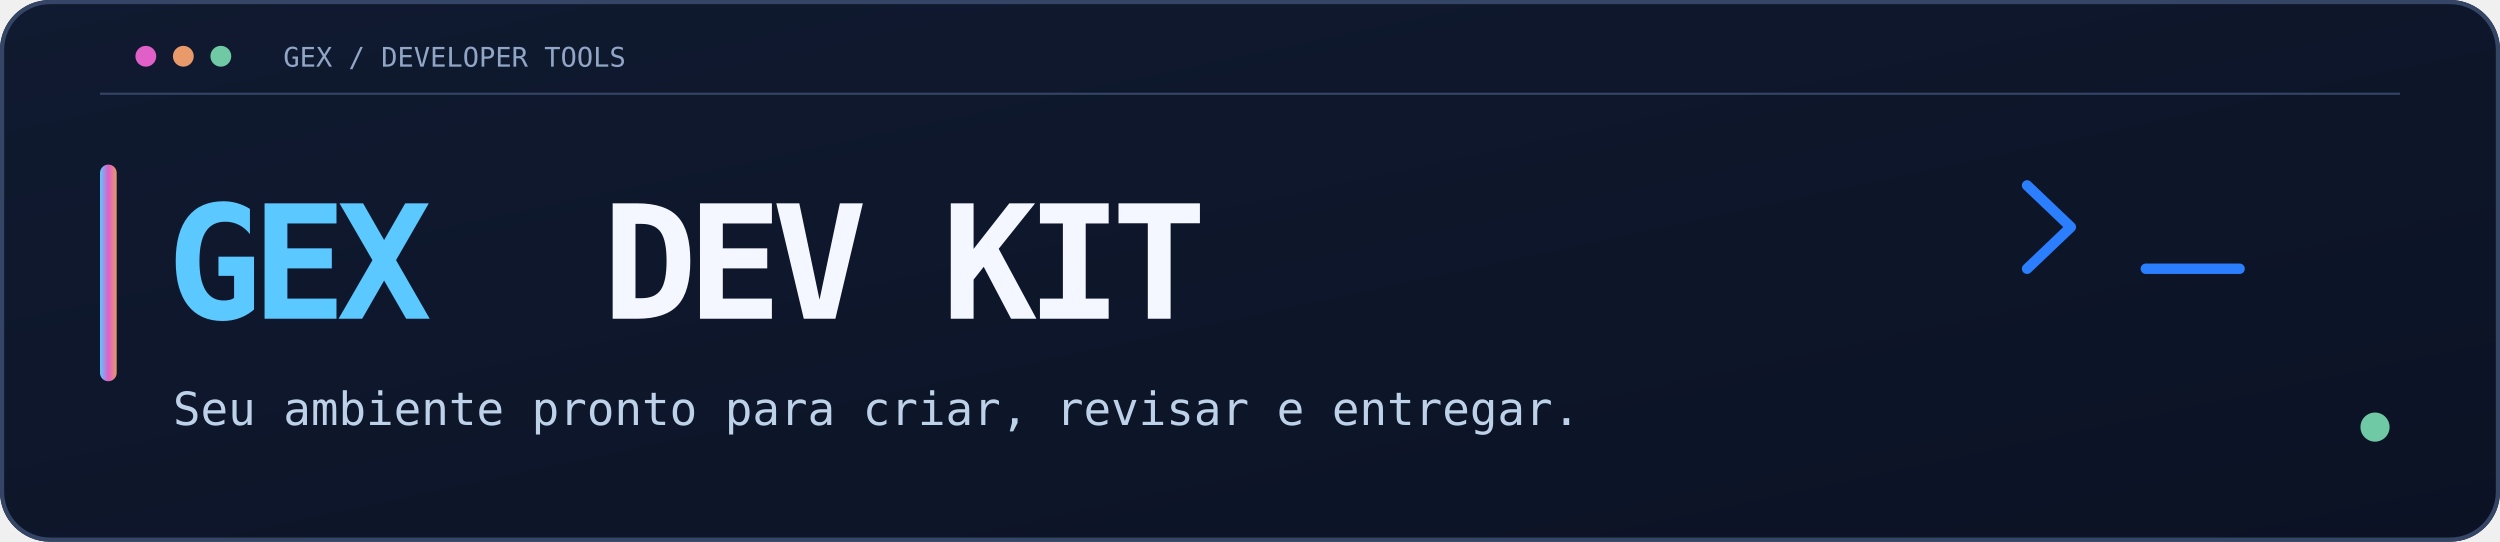
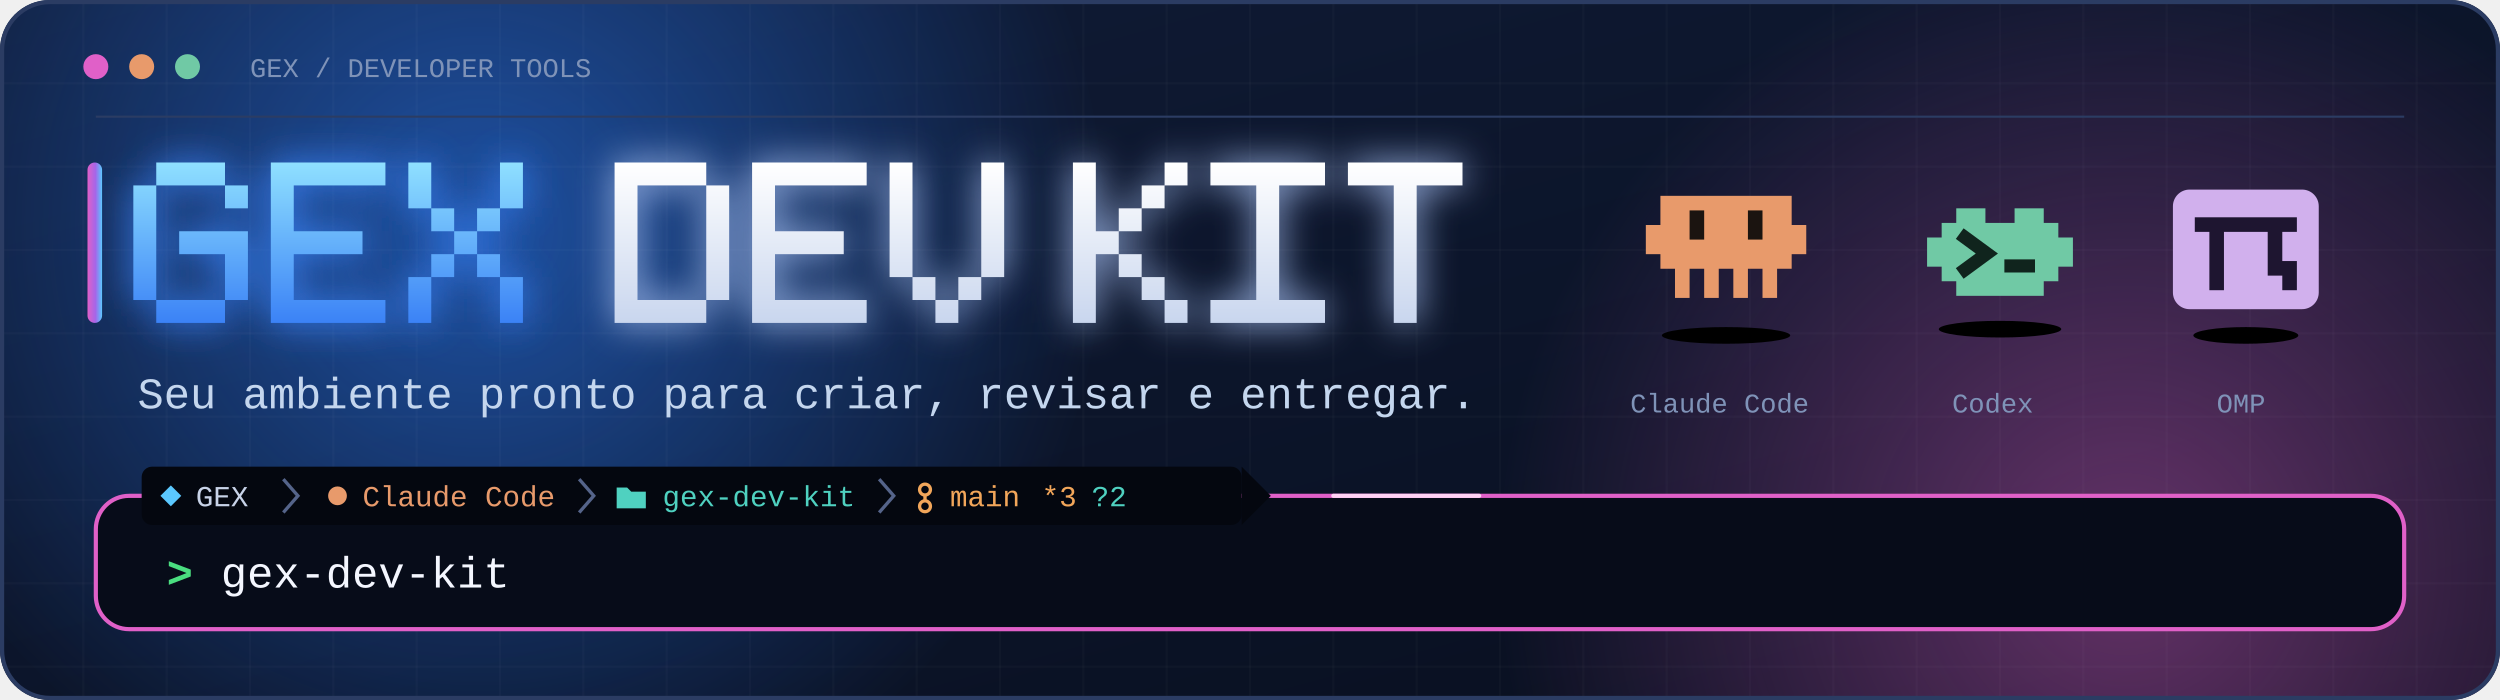
- <svg xmlns="http://www.w3.org/2000/svg" width="1200" height="260" viewBox="0 0 1200 260" role="img" aria-labelledby="title desc">
+ <svg xmlns="http://www.w3.org/2000/svg" width="1200" height="336" viewBox="0 0 1200 336" role="img" aria-labelledby="t d">
+   <style>
+ .mono{font-family:ui-monospace,SFMono-Regular,"SF Mono",Menlo,Consolas,"Liberation Mono","DejaVu Sans Mono",monospace}
+ .ltr{animation:pop .7s cubic-bezier(.2,.9,.25,1) both}
+ @keyframes pop{0%{opacity:0;transform:translateY(22px)}100%{opacity:1;transform:none}}
+ .glow{animation:pulse 4.5s ease-in-out infinite}
+ @keyframes pulse{0%,100%{opacity:.28}50%{opacity:.62}}
+ .shine{animation:sweep 7s ease-in-out 2.6s infinite;transform:translateX(-420px)}
+ @keyframes sweep{0%{transform:translateX(-420px)}28%,100%{transform:translateX(1180px)}}
+ .drift1{animation:drift 14s ease-in-out infinite alternate}
+ @keyframes drift{0%{transform:translate(0,0)}100%{transform:translate(70px,26px)}}
+ .bob{animation:bob 3.6s ease-in-out infinite}
+ .bob2{animation-duration:4.1s;animation-delay:-1.2s}
+ .bob3{animation-duration:3.3s;animation-delay:-2.1s}
+ @keyframes bob{0%,100%{transform:translateY(0)}50%{transform:translateY(-9px)}}
+ .shadow{animation:shadow 3.6s ease-in-out infinite;transform-box:fill-box;transform-origin:center}
+ .shadow2{animation-duration:4.1s;animation-delay:-1.2s}
+ .shadow3{animation-duration:3.3s;animation-delay:-2.1s}
+ @keyframes shadow{0%,100%{transform:scaleX(1);opacity:.5}50%{transform:scaleX(.78);opacity:.28}}
+ .eye{animation:blink 5.2s infinite;transform-box:fill-box;transform-origin:center}
+ @keyframes blink{0%,91%,100%{transform:scaleY(1)}94%{transform:scaleY(.08)}}
+ .blink{animation:caret 1.05s steps(1) infinite}
+ @keyframes caret{0%,55%{opacity:1}56%,100%{opacity:0}}
+ .tag{clip-path:inset(0 100% 0 0);animation:type 2.6s steps(51,end) 1.7s both}
+ @keyframes type{from{clip-path:inset(0 100% 0 0)}to{clip-path:inset(0 0 0 0)}}
+ .tagcur{opacity:0;animation:tagcur 2.6s steps(51,end) 1.7s both}
+ @keyframes tagcur{0%{opacity:1;transform:translateX(0)}100%{opacity:1;transform:translateX(640px)}}
+ .run{animation:run 3.4s linear infinite}
+ @keyframes run{from{stroke-dashoffset:0}to{stroke-dashoffset:-640}}
+ @media (prefers-reduced-motion:reduce){*{animation:none!important;transition:none!important}.shine{display:none}.tag{clip-path:none}.c0{clip-path:none;opacity:1}.tagcur,.k0{display:none}}
+ 
+ .c0{opacity:1;clip-path:inset(0 100% 0 0);animation:c0 16.0s steps(11,end) 0.0s infinite forwards}
+ @keyframes c0{0%{opacity:1;clip-path:inset(0 100% 0 0)}6.250%{opacity:1;clip-path:inset(0 0 0 0)}21.875%{opacity:1;clip-path:inset(0 0 0 0)}22.375%{opacity:0;clip-path:inset(0 0 0 0)}100%{opacity:0;clip-path:inset(0 0 0 0)}}
+ .k0{opacity:0;animation:k0 16.0s steps(11,end) 0.0s infinite forwards}
+ @keyframes k0{0%{opacity:1;transform:translateX(0)}6.250%{opacity:1;transform:translateX(132px)}21.875%{opacity:1;transform:translateX(132px)}22.375%{opacity:0;transform:translateX(132px)}100%{opacity:0;transform:translateX(132px)}}
+ 
+ .c1{opacity:0;clip-path:inset(0 100% 0 0);animation:c1 16.0s steps(6,end) 4.0s infinite forwards}
+ @keyframes c1{0%{opacity:1;clip-path:inset(0 100% 0 0)}6.250%{opacity:1;clip-path:inset(0 0 0 0)}21.875%{opacity:1;clip-path:inset(0 0 0 0)}22.375%{opacity:0;clip-path:inset(0 0 0 0)}100%{opacity:0;clip-path:inset(0 0 0 0)}}
+ .k1{opacity:0;animation:k1 16.0s steps(6,end) 4.0s infinite forwards}
+ @keyframes k1{0%{opacity:1;transform:translateX(0)}6.250%{opacity:1;transform:translateX(72px)}21.875%{opacity:1;transform:translateX(72px)}22.375%{opacity:0;transform:translateX(72px)}100%{opacity:0;transform:translateX(72px)}}
+ 
+ .c2{opacity:0;clip-path:inset(0 100% 0 0);animation:c2 16.0s steps(7,end) 8.0s infinite forwards}
+ @keyframes c2{0%{opacity:1;clip-path:inset(0 100% 0 0)}6.250%{opacity:1;clip-path:inset(0 0 0 0)}21.875%{opacity:1;clip-path:inset(0 0 0 0)}22.375%{opacity:0;clip-path:inset(0 0 0 0)}100%{opacity:0;clip-path:inset(0 0 0 0)}}
+ .k2{opacity:0;animation:k2 16.0s steps(7,end) 8.0s infinite forwards}
+ @keyframes k2{0%{opacity:1;transform:translateX(0)}6.250%{opacity:1;transform:translateX(84px)}21.875%{opacity:1;transform:translateX(84px)}22.375%{opacity:0;transform:translateX(84px)}100%{opacity:0;transform:translateX(84px)}}
+ 
+ .c3{opacity:0;clip-path:inset(0 100% 0 0);animation:c3 16.0s steps(9,end) 12.0s infinite forwards}
+ @keyframes c3{0%{opacity:1;clip-path:inset(0 100% 0 0)}6.250%{opacity:1;clip-path:inset(0 0 0 0)}21.875%{opacity:1;clip-path:inset(0 0 0 0)}22.375%{opacity:0;clip-path:inset(0 0 0 0)}100%{opacity:0;clip-path:inset(0 0 0 0)}}
+ .k3{opacity:0;animation:k3 16.0s steps(9,end) 12.0s infinite forwards}
+ @keyframes k3{0%{opacity:1;transform:translateX(0)}6.250%{opacity:1;transform:translateX(108px)}21.875%{opacity:1;transform:translateX(108px)}22.375%{opacity:0;transform:translateX(108px)}100%{opacity:0;transform:translateX(108px)}}
+ </style>
  <defs>
-     <linearGradient id="bg" x2="1" y2="1">
-       <stop stop-color="#101a30" />
-       <stop offset="1" stop-color="#0b1224" />
-     </linearGradient>
-     <linearGradient id="line">
-       <stop stop-color="#5bc8ff" />
-       <stop offset="0.5" stop-color="#e060c8" />
-       <stop offset="1" stop-color="#e89a6b" />
-     </linearGradient>
+     <linearGradient id="bg" x1="0" y1="0" x2="1" y2="1">
+       <stop offset="0" stop-color="#101c38" />
+       <stop offset="1" stop-color="#080e1d" />
+     </linearGradient>
+     <linearGradient id="gexg" x1="0" y1="0" x2="0" y2="1">
+       <stop offset="0" stop-color="#8fe0ff" />
+       <stop offset="1" stop-color="#3b82f6" />
+     </linearGradient>
+     <linearGradient id="devg" x1="0" y1="0" x2="0" y2="1">
+       <stop offset="0" stop-color="#ffffff" />
+       <stop offset="1" stop-color="#c9d6ee" />
+     </linearGradient>
+     <linearGradient id="shg" x1="0" y1="0" x2="1" y2="0">
+       <stop offset="0" stop-color="#fff" stop-opacity="0" />
+       <stop offset=".5" stop-color="#fff" stop-opacity=".95" />
+       <stop offset="1" stop-color="#fff" stop-opacity="0" />
+     </linearGradient>
+     <linearGradient id="bar" x1="0" y1="0" x2="1" y2="0">
+       <stop offset="0" stop-color="#e060c8" />
+       <stop offset=".55" stop-color="#a566e8" />
+       <stop offset="1" stop-color="#5bc8ff" />
+     </linearGradient>
+     <radialGradient id="gb" cx=".5" cy=".5" r=".5">
+       <stop offset="0" stop-color="#2b7fff" stop-opacity=".55" />
+       <stop offset="1" stop-color="#2b7fff" stop-opacity="0" />
+     </radialGradient>
+     <radialGradient id="gp" cx=".5" cy=".5" r=".5">
+       <stop offset="0" stop-color="#e060c8" stop-opacity=".42" />
+       <stop offset="1" stop-color="#e060c8" stop-opacity="0" />
+     </radialGradient>
+     <filter id="blur" x="-20%" y="-40%" width="140%" height="180%">
+       <feGaussianBlur stdDeviation="9" />
+     </filter>
+     <clipPath id="card">
+       <rect width="1200" height="336" rx="24" />
+     </clipPath>
+     <mask id="wm" maskUnits="userSpaceOnUse" x="0" y="0" width="1200" height="336">
+       <path transform="translate(64 78)" d="M11 0h33v11h-33zM0 11h11v11h-11zM44 11h11v11h-11zM0 22h11v11h-11zM0 33h11v11h-11zM22 33h33v11h-33zM0 44h11v11h-11zM44 44h11v11h-11zM0 55h11v11h-11zM44 55h11v11h-11zM11 66h33v11h-33z" fill="#fff" />
+       <path transform="translate(130 78)" d="M0 0h55v11h-55zM0 11h11v11h-11zM0 22h11v11h-11zM0 33h44v11h-44zM0 44h11v11h-11zM0 55h11v11h-11zM0 66h55v11h-55z" fill="#fff" />
+       <path transform="translate(196 78)" d="M0 0h11v11h-11zM44 0h11v11h-11zM0 11h11v11h-11zM44 11h11v11h-11zM11 22h11v11h-11zM33 22h11v11h-11zM22 33h11v11h-11zM11 44h11v11h-11zM33 44h11v11h-11zM0 55h11v11h-11zM44 55h11v11h-11zM0 66h11v11h-11zM44 66h11v11h-11z" fill="#fff" />
+       <path transform="translate(295 78)" d="M0 0h44v11h-44zM0 11h11v11h-11zM44 11h11v11h-11zM0 22h11v11h-11zM44 22h11v11h-11zM0 33h11v11h-11zM44 33h11v11h-11zM0 44h11v11h-11zM44 44h11v11h-11zM0 55h11v11h-11zM44 55h11v11h-11zM0 66h44v11h-44z" fill="#fff" />
+       <path transform="translate(361 78)" d="M0 0h55v11h-55zM0 11h11v11h-11zM0 22h11v11h-11zM0 33h44v11h-44zM0 44h11v11h-11zM0 55h11v11h-11zM0 66h55v11h-55z" fill="#fff" />
+       <path transform="translate(427 78)" d="M0 0h11v11h-11zM44 0h11v11h-11zM0 11h11v11h-11zM44 11h11v11h-11zM0 22h11v11h-11zM44 22h11v11h-11zM0 33h11v11h-11zM44 33h11v11h-11zM0 44h11v11h-11zM44 44h11v11h-11zM11 55h11v11h-11zM33 55h11v11h-11zM22 66h11v11h-11z" fill="#fff" />
+       <path transform="translate(515 78)" d="M0 0h11v11h-11zM44 0h11v11h-11zM0 11h11v11h-11zM33 11h11v11h-11zM0 22h11v11h-11zM22 22h11v11h-11zM0 33h22v11h-22zM0 44h11v11h-11zM22 44h11v11h-11zM0 55h11v11h-11zM33 55h11v11h-11zM0 66h11v11h-11zM44 66h11v11h-11z" fill="#fff" />
+       <path transform="translate(581 78)" d="M0 0h55v11h-55zM22 11h11v11h-11zM22 22h11v11h-11zM22 33h11v11h-11zM22 44h11v11h-11zM22 55h11v11h-11zM0 66h55v11h-55z" fill="#fff" />
+       <path transform="translate(647 78)" d="M0 0h55v11h-55zM22 11h11v11h-11zM22 22h11v11h-11zM22 33h11v11h-11zM22 44h11v11h-11zM22 55h11v11h-11zM22 66h11v11h-11z" fill="#fff" />
+     </mask>
  </defs>
-   <rect width="1200" height="260" rx="24" fill="url(#bg)" />
-   <rect x="1" y="1" width="1198" height="258" rx="23" fill="none" stroke="#354566" stroke-width="2" />
-   <path d="M 48 45 H 1152" stroke="#354566" />
-   <circle cx="70" cy="27" r="5" fill="#e060c8" />
-   <circle cx="88" cy="27" r="5" fill="#e89a6b" />
-   <circle cx="106" cy="27" r="5" fill="#70c9a5" />
-   <text x="136" y="32" font-family="monospace" font-size="13" fill="#91a6c7">GEX / DEVELOPER TOOLS</text>
-   <rect x="48" y="79" width="8" height="104" rx="4" fill="url(#line)" />
-   <text x="80" y="153" font-family="monospace" font-size="76" font-weight="bold" letter-spacing="-5" fill="#5bc8ff">GEX</text>
-   <text x="289" y="153" font-family="monospace" font-size="76" font-weight="bold" letter-spacing="-5" fill="#f4f7ff">DEV KIT</text>
-   <text x="83" y="204" font-family="monospace" font-size="22" fill="#bdd1e8">Seu ambiente pronto para criar, revisar e entregar.</text>
-   <path d="M 840 205 H 1118" stroke="url(#line)" stroke-width="3" stroke-linecap="round" />
-   <circle cx="1140" cy="205" r="7" fill="#70c9a5" />
-   <path d="M 973 89 l 21 20 -21 20 M 1030 129 h 45" fill="none" stroke="#2b7fff" stroke-width="5" stroke-linecap="round" stroke-linejoin="round" />
+   <g clip-path="url(#card)">
+     <rect width="1200" height="336" fill="url(#bg)" />
+     <g class="drift1">
+       <circle cx="230" cy="110" r="300" fill="url(#gb)" />
+     </g>
+     <g class="drift2">
+       <circle cx="1020" cy="270" r="300" fill="url(#gp)" />
+     </g>
+     <path d="M0 0V336" stroke="#ffffff" stroke-opacity=".022" />
+     <path d="M40 0V336" stroke="#ffffff" stroke-opacity=".022" />
+     <path d="M80 0V336" stroke="#ffffff" stroke-opacity=".022" />
+     <path d="M120 0V336" stroke="#ffffff" stroke-opacity=".022" />
+     <path d="M160 0V336" stroke="#ffffff" stroke-opacity=".022" />
+     <path d="M200 0V336" stroke="#ffffff" stroke-opacity=".022" />
+     <path d="M240 0V336" stroke="#ffffff" stroke-opacity=".022" />
+     <path d="M280 0V336" stroke="#ffffff" stroke-opacity=".022" />
+     <path d="M320 0V336" stroke="#ffffff" stroke-opacity=".022" />
+     <path d="M360 0V336" stroke="#ffffff" stroke-opacity=".022" />
+     <path d="M400 0V336" stroke="#ffffff" stroke-opacity=".022" />
+     <path d="M440 0V336" stroke="#ffffff" stroke-opacity=".022" />
+     <path d="M480 0V336" stroke="#ffffff" stroke-opacity=".022" />
+     <path d="M520 0V336" stroke="#ffffff" stroke-opacity=".022" />
+     <path d="M560 0V336" stroke="#ffffff" stroke-opacity=".022" />
+     <path d="M600 0V336" stroke="#ffffff" stroke-opacity=".022" />
+     <path d="M640 0V336" stroke="#ffffff" stroke-opacity=".022" />
+     <path d="M680 0V336" stroke="#ffffff" stroke-opacity=".022" />
+     <path d="M720 0V336" stroke="#ffffff" stroke-opacity=".022" />
+     <path d="M760 0V336" stroke="#ffffff" stroke-opacity=".022" />
+     <path d="M800 0V336" stroke="#ffffff" stroke-opacity=".022" />
+     <path d="M840 0V336" stroke="#ffffff" stroke-opacity=".022" />
+     <path d="M880 0V336" stroke="#ffffff" stroke-opacity=".022" />
+     <path d="M920 0V336" stroke="#ffffff" stroke-opacity=".022" />
+     <path d="M960 0V336" stroke="#ffffff" stroke-opacity=".022" />
+     <path d="M1000 0V336" stroke="#ffffff" stroke-opacity=".022" />
+     <path d="M1040 0V336" stroke="#ffffff" stroke-opacity=".022" />
+     <path d="M1080 0V336" stroke="#ffffff" stroke-opacity=".022" />
+     <path d="M1120 0V336" stroke="#ffffff" stroke-opacity=".022" />
+     <path d="M1160 0V336" stroke="#ffffff" stroke-opacity=".022" />
+     <path d="M0 0H1200" stroke="#ffffff" stroke-opacity=".022" />
+     <path d="M0 40H1200" stroke="#ffffff" stroke-opacity=".022" />
+     <path d="M0 80H1200" stroke="#ffffff" stroke-opacity=".022" />
+     <path d="M0 120H1200" stroke="#ffffff" stroke-opacity=".022" />
+     <path d="M0 160H1200" stroke="#ffffff" stroke-opacity=".022" />
+     <path d="M0 200H1200" stroke="#ffffff" stroke-opacity=".022" />
+     <path d="M0 240H1200" stroke="#ffffff" stroke-opacity=".022" />
+     <path d="M0 280H1200" stroke="#ffffff" stroke-opacity=".022" />
+     <path d="M0 320H1200" stroke="#ffffff" stroke-opacity=".022" />
+   </g>
+   <rect x="1" y="1" width="1198" height="334" rx="23" fill="none" stroke="#2b3c63" stroke-width="2" />
+   <circle cx="46" cy="32" r="6" fill="#e060c8" />
+   <circle cx="68" cy="32" r="6" fill="#e89a6b" />
+   <circle cx="90" cy="32" r="6" fill="#70c9a5" />
+   <text class="mono" x="120" y="37" font-size="13" fill="#7f93b8" textLength="206" lengthAdjust="spacing">GEX / DEVELOPER TOOLS</text>
+   <path d="M46 56H1154" stroke="#2b3c63" />
+   <g class="glow" filter="url(#blur)">
+     <path transform="translate(64 78)" d="M11 0h33v11h-33zM0 11h11v11h-11zM44 11h11v11h-11zM0 22h11v11h-11zM0 33h11v11h-11zM22 33h33v11h-33zM0 44h11v11h-11zM44 44h11v11h-11zM0 55h11v11h-11zM44 55h11v11h-11zM11 66h33v11h-33z" fill="#3b82f6" />
+     <path transform="translate(130 78)" d="M0 0h55v11h-55zM0 11h11v11h-11zM0 22h11v11h-11zM0 33h44v11h-44zM0 44h11v11h-11zM0 55h11v11h-11zM0 66h55v11h-55z" fill="#3b82f6" />
+     <path transform="translate(196 78)" d="M0 0h11v11h-11zM44 0h11v11h-11zM0 11h11v11h-11zM44 11h11v11h-11zM11 22h11v11h-11zM33 22h11v11h-11zM22 33h11v11h-11zM11 44h11v11h-11zM33 44h11v11h-11zM0 55h11v11h-11zM44 55h11v11h-11zM0 66h11v11h-11zM44 66h11v11h-11z" fill="#3b82f6" />
+     <path transform="translate(295 78)" d="M0 0h44v11h-44zM0 11h11v11h-11zM44 11h11v11h-11zM0 22h11v11h-11zM44 22h11v11h-11zM0 33h11v11h-11zM44 33h11v11h-11zM0 44h11v11h-11zM44 44h11v11h-11zM0 55h11v11h-11zM44 55h11v11h-11zM0 66h44v11h-44z" fill="#9db6e6" />
+     <path transform="translate(361 78)" d="M0 0h55v11h-55zM0 11h11v11h-11zM0 22h11v11h-11zM0 33h44v11h-44zM0 44h11v11h-11zM0 55h11v11h-11zM0 66h55v11h-55z" fill="#9db6e6" />
+     <path transform="translate(427 78)" d="M0 0h11v11h-11zM44 0h11v11h-11zM0 11h11v11h-11zM44 11h11v11h-11zM0 22h11v11h-11zM44 22h11v11h-11zM0 33h11v11h-11zM44 33h11v11h-11zM0 44h11v11h-11zM44 44h11v11h-11zM11 55h11v11h-11zM33 55h11v11h-11zM22 66h11v11h-11z" fill="#9db6e6" />
+     <path transform="translate(515 78)" d="M0 0h11v11h-11zM44 0h11v11h-11zM0 11h11v11h-11zM33 11h11v11h-11zM0 22h11v11h-11zM22 22h11v11h-11zM0 33h22v11h-22zM0 44h11v11h-11zM22 44h11v11h-11zM0 55h11v11h-11zM33 55h11v11h-11zM0 66h11v11h-11zM44 66h11v11h-11z" fill="#9db6e6" />
+     <path transform="translate(581 78)" d="M0 0h55v11h-55zM22 11h11v11h-11zM22 22h11v11h-11zM22 33h11v11h-11zM22 44h11v11h-11zM22 55h11v11h-11zM0 66h55v11h-55z" fill="#9db6e6" />
+     <path transform="translate(647 78)" d="M0 0h55v11h-55zM22 11h11v11h-11zM22 22h11v11h-11zM22 33h11v11h-11zM22 44h11v11h-11zM22 55h11v11h-11zM22 66h11v11h-11z" fill="#9db6e6" />
+   </g>
+   <g class="ltr" style="animation-delay:0.10s">
+     <path transform="translate(64 78)" d="M11 0h33v11h-33zM0 11h11v11h-11zM44 11h11v11h-11zM0 22h11v11h-11zM0 33h11v11h-11zM22 33h33v11h-33zM0 44h11v11h-11zM44 44h11v11h-11zM0 55h11v11h-11zM44 55h11v11h-11zM11 66h33v11h-33z" fill="url(#gexg)" />
+   </g>
+   <g class="ltr" style="animation-delay:0.17s">
+     <path transform="translate(130 78)" d="M0 0h55v11h-55zM0 11h11v11h-11zM0 22h11v11h-11zM0 33h44v11h-44zM0 44h11v11h-11zM0 55h11v11h-11zM0 66h55v11h-55z" fill="url(#gexg)" />
+   </g>
+   <g class="ltr" style="animation-delay:0.24s">
+     <path transform="translate(196 78)" d="M0 0h11v11h-11zM44 0h11v11h-11zM0 11h11v11h-11zM44 11h11v11h-11zM11 22h11v11h-11zM33 22h11v11h-11zM22 33h11v11h-11zM11 44h11v11h-11zM33 44h11v11h-11zM0 55h11v11h-11zM44 55h11v11h-11zM0 66h11v11h-11zM44 66h11v11h-11z" fill="url(#gexg)" />
+   </g>
+   <g class="ltr" style="animation-delay:0.31s">
+     <path transform="translate(295 78)" d="M0 0h44v11h-44zM0 11h11v11h-11zM44 11h11v11h-11zM0 22h11v11h-11zM44 22h11v11h-11zM0 33h11v11h-11zM44 33h11v11h-11zM0 44h11v11h-11zM44 44h11v11h-11zM0 55h11v11h-11zM44 55h11v11h-11zM0 66h44v11h-44z" fill="url(#devg)" />
+   </g>
+   <g class="ltr" style="animation-delay:0.38s">
+     <path transform="translate(361 78)" d="M0 0h55v11h-55zM0 11h11v11h-11zM0 22h11v11h-11zM0 33h44v11h-44zM0 44h11v11h-11zM0 55h11v11h-11zM0 66h55v11h-55z" fill="url(#devg)" />
+   </g>
+   <g class="ltr" style="animation-delay:0.45s">
+     <path transform="translate(427 78)" d="M0 0h11v11h-11zM44 0h11v11h-11zM0 11h11v11h-11zM44 11h11v11h-11zM0 22h11v11h-11zM44 22h11v11h-11zM0 33h11v11h-11zM44 33h11v11h-11zM0 44h11v11h-11zM44 44h11v11h-11zM11 55h11v11h-11zM33 55h11v11h-11zM22 66h11v11h-11z" fill="url(#devg)" />
+   </g>
+   <g class="ltr" style="animation-delay:0.52s">
+     <path transform="translate(515 78)" d="M0 0h11v11h-11zM44 0h11v11h-11zM0 11h11v11h-11zM33 11h11v11h-11zM0 22h11v11h-11zM22 22h11v11h-11zM0 33h22v11h-22zM0 44h11v11h-11zM22 44h11v11h-11zM0 55h11v11h-11zM33 55h11v11h-11zM0 66h11v11h-11zM44 66h11v11h-11z" fill="url(#devg)" />
+   </g>
+   <g class="ltr" style="animation-delay:0.59s">
+     <path transform="translate(581 78)" d="M0 0h55v11h-55zM22 11h11v11h-11zM22 22h11v11h-11zM22 33h11v11h-11zM22 44h11v11h-11zM22 55h11v11h-11zM0 66h55v11h-55z" fill="url(#devg)" />
+   </g>
+   <g class="ltr" style="animation-delay:0.66s">
+     <path transform="translate(647 78)" d="M0 0h55v11h-55zM22 11h11v11h-11zM22 22h11v11h-11zM22 33h11v11h-11zM22 44h11v11h-11zM22 55h11v11h-11zM22 66h11v11h-11z" fill="url(#devg)" />
+   </g>
+   <rect x="42" y="78" width="7" height="77" rx="3.5" fill="url(#bar)" />
+   <g mask="url(#wm)">
+     <g transform="skewX(-18)">
+       <rect class="shine" x="0" y="60" width="220" height="120" fill="url(#shg)" />
+     </g>
+   </g>
+   <text class="mono tag" x="66" y="196" font-size="21" fill="#c4d6ee" textLength="640" lengthAdjust="spacing">Seu ambiente pronto para criar, revisar e entregar.</text>
+   <g class="tagcur" style="transform-box:view-box">
+     <rect class="blink" x="66" y="178" width="11" height="22" fill="#5bc8ff" />
+   </g>
+   <ellipse class="shadow" cx="828.5" cy="161" rx="30.8" ry="4" fill="#000" />
+   <g class="bob">
+     <path d="M797 94h63v7h-63zM797 101h63v7h-63zM790 108h77v7h-77zM790 115h77v7h-77zM797 122h63v7h-63zM804 129h7v7h-7zM818 129h7v7h-7zM832 129h7v7h-7zM846 129h7v7h-7zM804 136h7v7h-7zM818 136h7v7h-7zM832 136h7v7h-7zM846 136h7v7h-7z" fill="#e89a6b" />
+     <rect class="eye" x="811" y="101" width="7" height="14" fill="#1b1410" />
+     <rect class="eye" x="839" y="101" width="7" height="14" fill="#1b1410" />
+   </g>
+   <ellipse class="shadow shadow2" cx="960" cy="158" rx="29.4" ry="4" fill="#000" />
+   <g class="bob bob2">
+     <path d="M939 100h14v7h-14zM967 100h14v7h-14zM932 107h56v7h-56zM925 114h70v7h-70zM925 121h70v7h-70zM932 128h56v7h-56zM939 135h42v7h-42z" fill="#70c9a5" />
+     <path d="M943.2 114.0l10.5 7.7l-10.5 7.7" fill="none" stroke="#10241d" stroke-width="6.3" stroke-linecap="square" stroke-linejoin="miter" />
+     <rect x="962.1" y="124.5" width="14.7" height="6.3" fill="#10241d" />
+   </g>
+   <ellipse class="shadow shadow3" cx="1078" cy="161" rx="25.2" ry="4" fill="#000" />
+   <g class="bob bob3">
+     <rect x="1043" y="91" width="70" height="57.4" rx="8" fill="#d1b0ed" />
+     <path d="M1053.5 104.3h49v7h-49zM1060.5 111.3h7v7h-7zM1088.5 111.3h7v7h-7zM1060.5 118.3h7v7h-7zM1088.5 118.3h7v7h-7zM1060.5 125.3h7v7h-7zM1088.5 125.3h14v7h-14zM1060.5 132.3h7v7h-7zM1095.5 132.3h7v7h-7z" fill="#1e1530" />
+   </g>
+   <text class="mono" x="782.5" y="198" font-size="13" fill="#7f93b8" textLength="92" lengthAdjust="spacing">Claude Code</text>
+   <text class="mono" x="937.0" y="198" font-size="13" fill="#7f93b8" textLength="46" lengthAdjust="spacing">Codex</text>
+   <text class="mono" x="1064.0" y="198" font-size="13" fill="#7f93b8" textLength="28" lengthAdjust="spacing">OMP</text>
+   <rect x="46" y="238" width="1108" height="64" rx="16" fill="#070c19" stroke="#e060c8" stroke-width="2" />
+   <path class="run" d="M640 238H1136" stroke="#ffd2f4" stroke-width="2" stroke-dasharray="70 570" stroke-linecap="round" />
+   <rect x="68" y="224" width="528" height="28" rx="5" fill="#04070f" />
+   <path d="M596 224l14 14l-14 14z" fill="#04070f" />
+   <path d="M82 233l5 5l-5 5l-5 -5z" fill="#5bc8ff" />
+   <text class="mono" x="94" y="243" font-size="14" fill="#c8d3e8" textLength="26" lengthAdjust="spacing">GEX</text>
+   <path d="M136 230l7 8l-7 8" fill="none" stroke="#55648a" stroke-width="1.6" />
+   <circle cx="162" cy="238" r="4.5" fill="#e89a6b" />
+   <text class="mono" x="174" y="243" font-size="14" fill="#e89a6b" textLength="92" lengthAdjust="spacing">Claude Code</text>
+   <path d="M278 230l7 8l-7 8" fill="none" stroke="#55648a" stroke-width="1.6" />
+   <path d="M296 234h5l2 2h7v8h-14z" fill="#4fd1c0" />
+   <text class="mono" x="318" y="243" font-size="14" fill="#4fd1c0" textLength="92" lengthAdjust="spacing">gex-dev-kit</text>
+   <path d="M422 230l7 8l-7 8" fill="none" stroke="#55648a" stroke-width="1.6" />
+   <circle cx="444" cy="235" r="2.6" fill="none" stroke="#f2a65a" stroke-width="1.6" />
+   <circle cx="444" cy="243" r="2.6" fill="none" stroke="#f2a65a" stroke-width="1.6" />
+   <path d="M444 237.6v3" stroke="#f2a65a" stroke-width="1.6" />
+   <text class="mono" x="456" y="243" font-size="14" fill="#f2a65a" textLength="34" lengthAdjust="spacing">main</text>
+   <text class="mono" x="500" y="243" font-size="14" fill="#f2a65a" textLength="17" lengthAdjust="spacing">*3</text>
+   <text class="mono" x="524" y="243" font-size="14" fill="#4fd1c0" textLength="17" lengthAdjust="spacing">?2</text>
+   <text class="mono" x="80" y="282" font-size="21" font-weight="700" fill="#4ade80">&gt;</text>
+   <text class="mono c0" x="106" y="282" font-size="21" fill="#f4f7ff" textLength="132" lengthAdjust="spacing">gex-dev-kit</text>
+   <g class="k0">
+     <rect class="blink" x="106" y="264" width="12" height="23" fill="#c8d3e8" />
+   </g>
+   <text class="mono c1" x="106" y="282" font-size="21" fill="#f4f7ff" textLength="72" lengthAdjust="spacing">/setup</text>
+   <g class="k1">
+     <rect class="blink" x="106" y="264" width="12" height="23" fill="#c8d3e8" />
+   </g>
+   <text class="mono c2" x="106" y="282" font-size="21" fill="#f4f7ff" textLength="84" lengthAdjust="spacing">/doctor</text>
+   <g class="k2">
+     <rect class="blink" x="106" y="264" width="12" height="23" fill="#c8d3e8" />
+   </g>
+   <text class="mono c3" x="106" y="282" font-size="21" fill="#f4f7ff" textLength="108" lengthAdjust="spacing">/catalogo</text>
+   <g class="k3">
+     <rect class="blink" x="106" y="264" width="12" height="23" fill="#c8d3e8" />
+   </g>
</svg>
